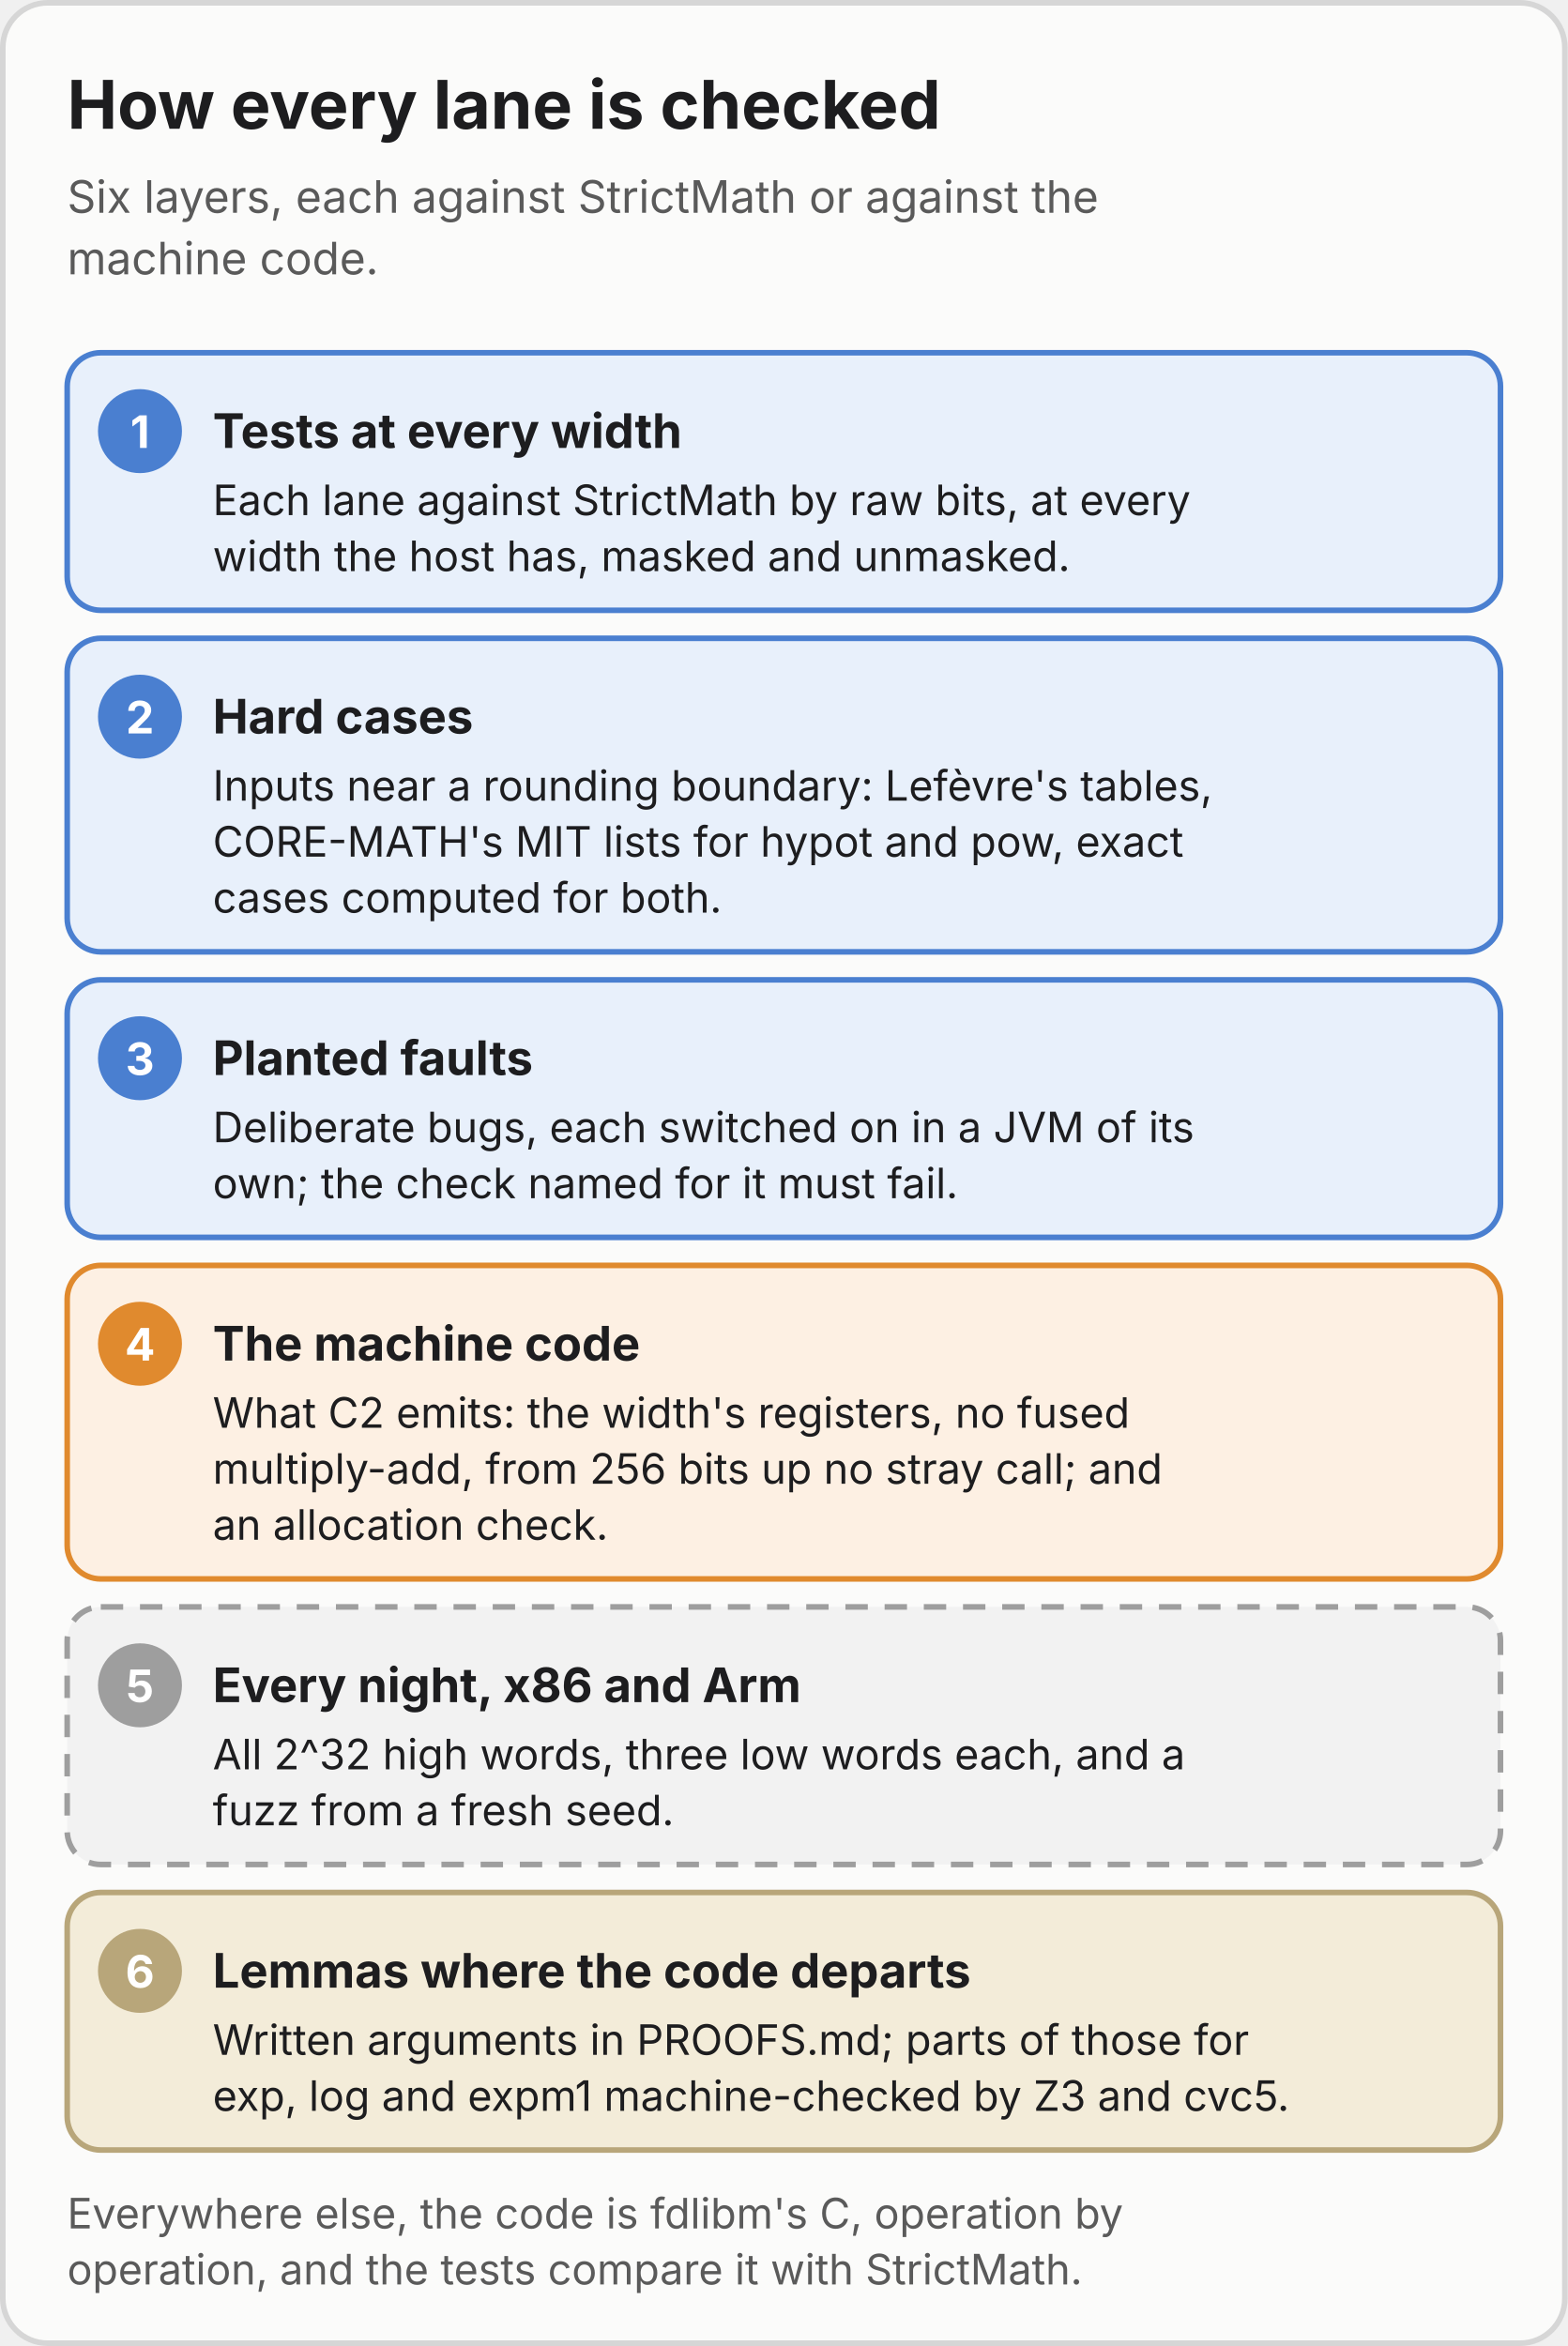
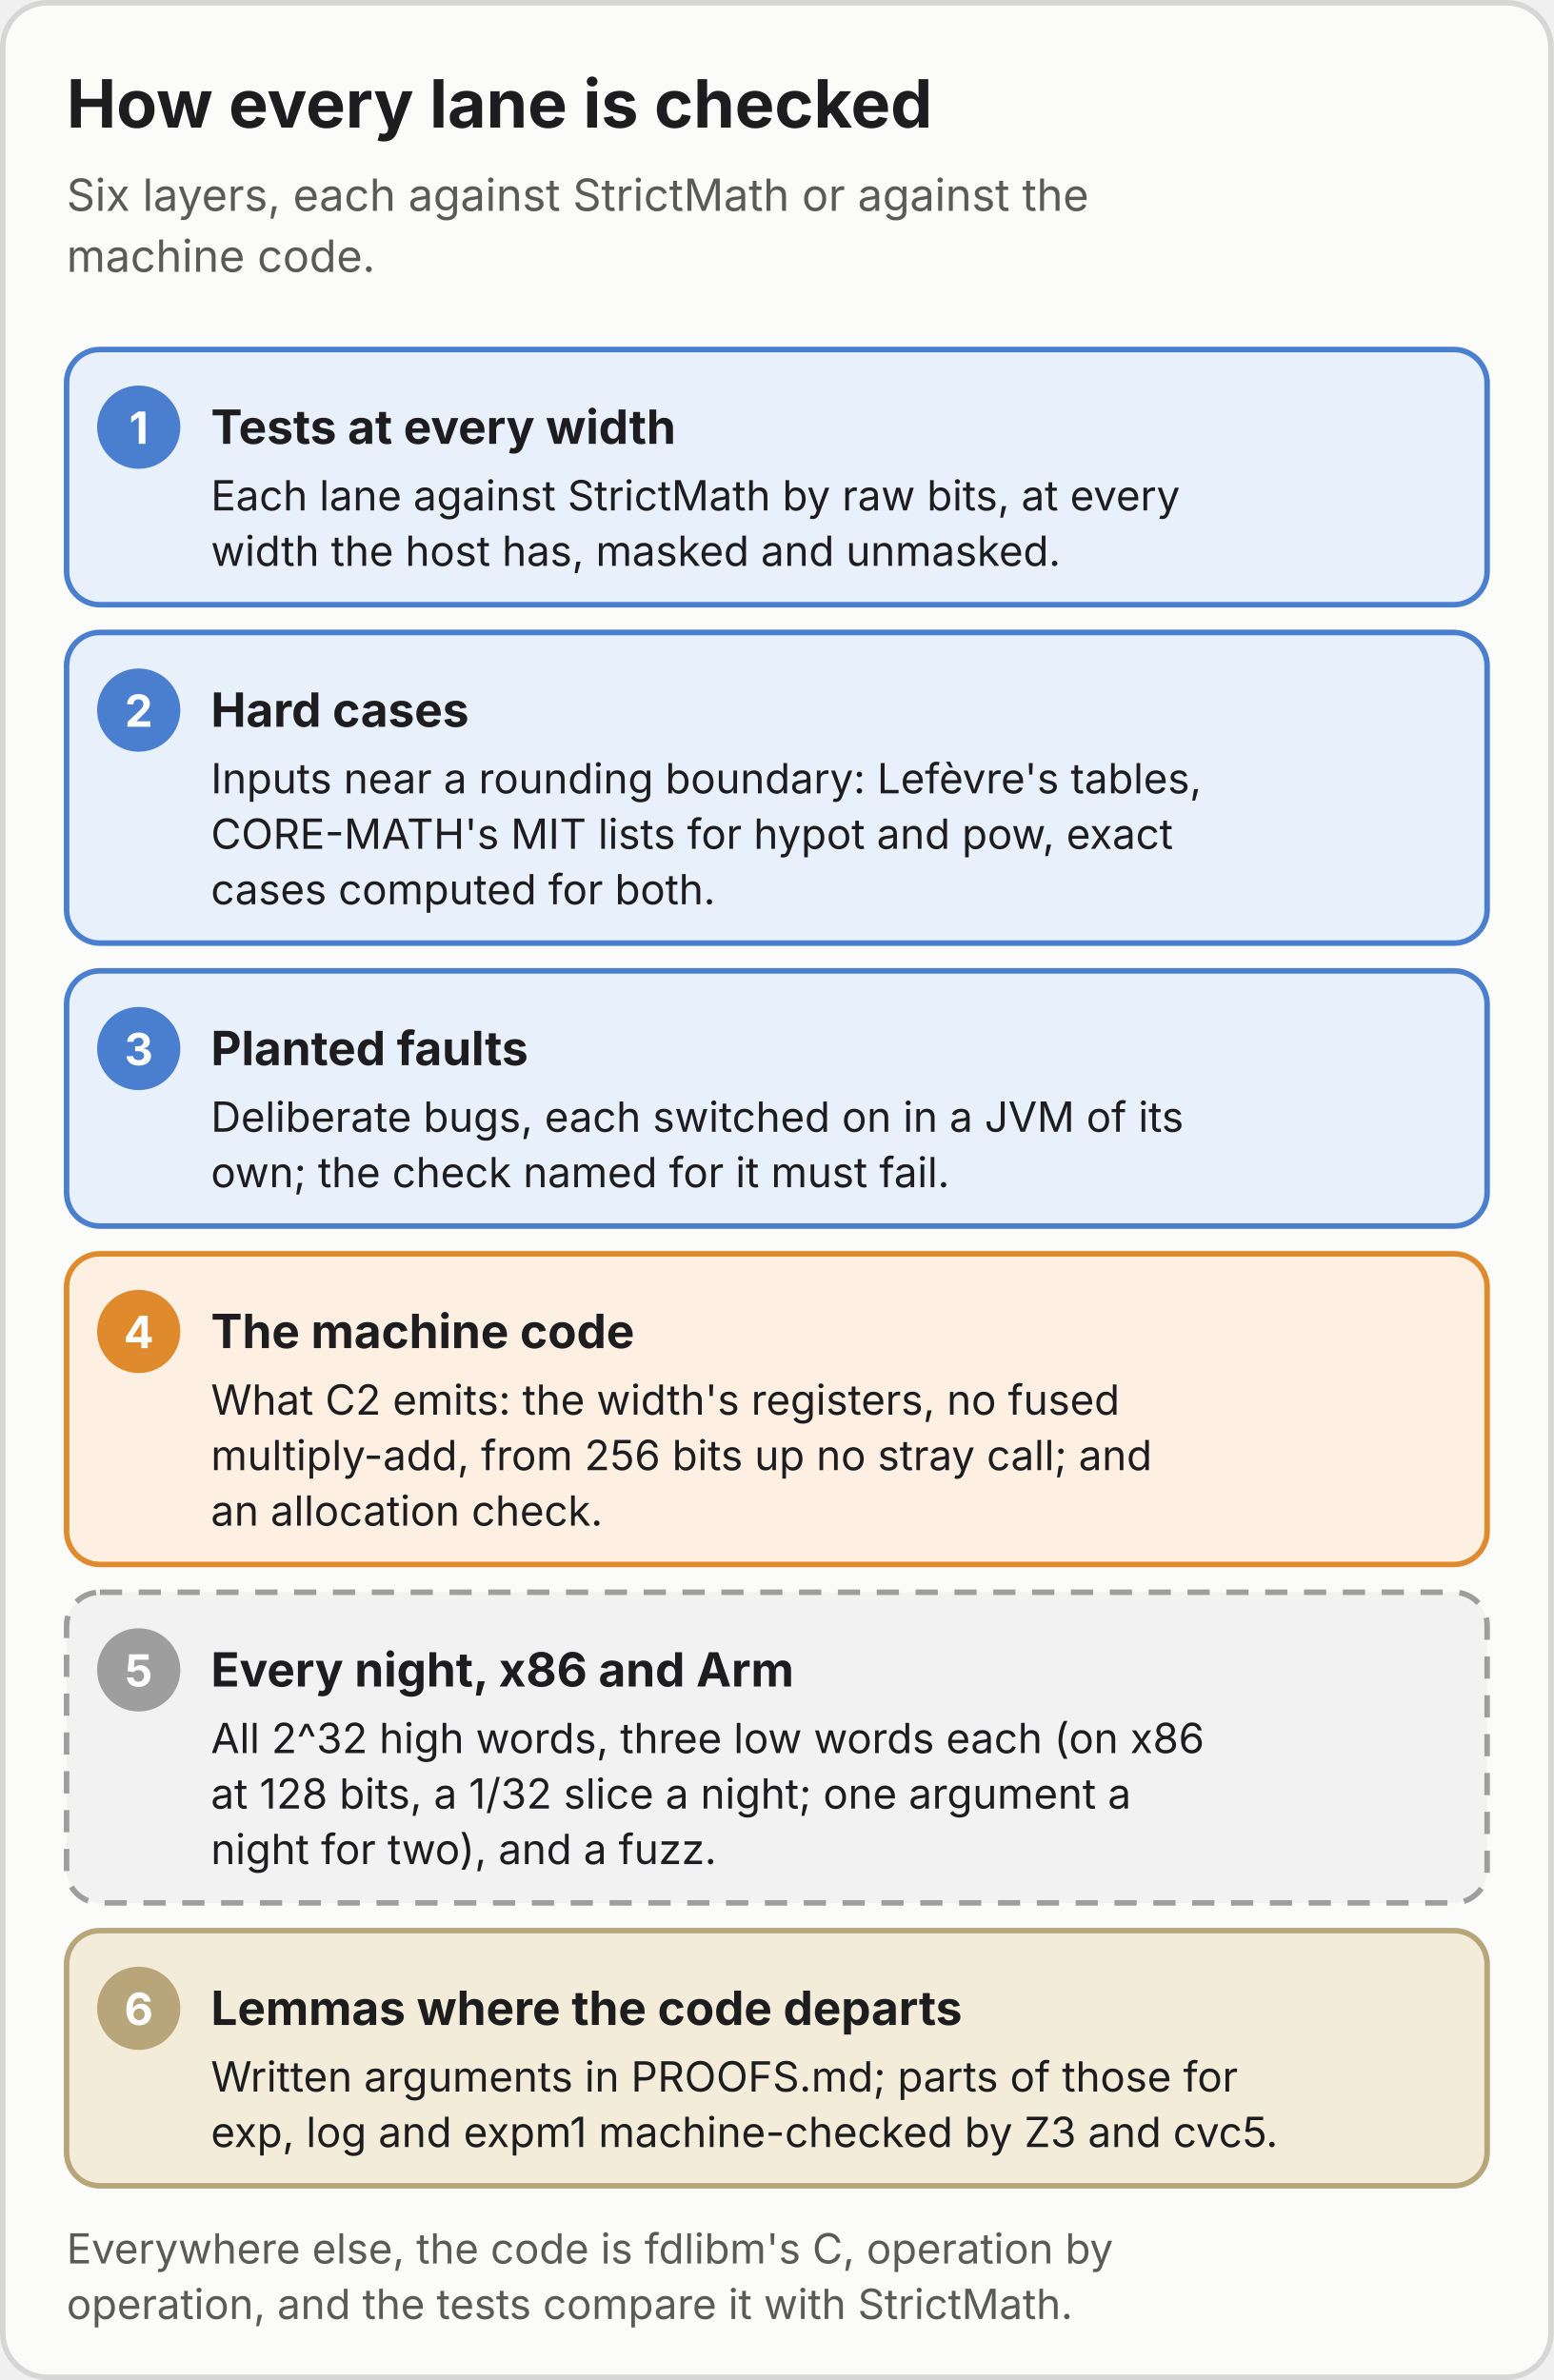
- <svg xmlns="http://www.w3.org/2000/svg" viewBox="0 0 560 838" width="560" height="838" role="img" aria-labelledby="t-checks d-checks">
+ <svg xmlns="http://www.w3.org/2000/svg" viewBox="0 0 560 858" width="560" height="858" role="img" aria-labelledby="t-checks d-checks">
  <defs>
    <marker id="arrow-checks" viewBox="0 0 10 10" refX="9" refY="5" markerWidth="8" markerHeight="8" orient="auto-start-reverse">
      <path d="M0,0 L10,5 L0,10 z" fill="#333" />
    </marker>
  </defs>
-   <rect x="1" y="1" width="558" height="836" rx="16" fill="#fbfbfa" stroke="#d6d6d6" stroke-width="2" />
+   <rect x="1" y="1" width="558" height="856" rx="16" fill="#fbfbfa" stroke="#d6d6d6" stroke-width="2" />
  <text x="24.0" y="46.0" font-family="Inter, 'IBM Plex Sans', 'Segoe UI', Roboto, 'Helvetica Neue', Arial, sans-serif" font-size="24" font-weight="700" fill="#1d1d1f" text-anchor="start">How every lane is checked</text>
  <text x="24.0" y="76.0" font-family="Inter, 'IBM Plex Sans', 'Segoe UI', Roboto, 'Helvetica Neue', Arial, sans-serif" font-size="16" font-weight="400" fill="#5a5a5a" text-anchor="start">Six layers, each against StrictMath or against the</text>
  <text x="24.0" y="98.0" font-family="Inter, 'IBM Plex Sans', 'Segoe UI', Roboto, 'Helvetica Neue', Arial, sans-serif" font-size="16" font-weight="400" fill="#5a5a5a" text-anchor="start">machine code.</text>
  <rect x="24.0" y="126.0" width="512.0" height="92.0" rx="12" fill="#e8f0fb" stroke="#4a7fd0" stroke-width="2" />
  <circle cx="50.0" cy="154.0" r="15" fill="#4a7fd0" />
  <text x="50.0" y="160.0" font-family="Inter, 'IBM Plex Sans', 'Segoe UI', Roboto, 'Helvetica Neue', Arial, sans-serif" font-size="16" font-weight="700" fill="#fff" text-anchor="middle">1</text>
  <text x="76.0" y="160.0" font-family="Inter, 'IBM Plex Sans', 'Segoe UI', Roboto, 'Helvetica Neue', Arial, sans-serif" font-size="17" font-weight="700" fill="#1d1d1f" text-anchor="start">Tests at every width</text>
  <text x="76.0" y="184.0" font-family="Inter, 'IBM Plex Sans', 'Segoe UI', Roboto, 'Helvetica Neue', Arial, sans-serif" font-size="15" font-weight="400" fill="#1d1d1f" text-anchor="start">Each lane against StrictMath by raw bits, at every</text>
  <text x="76.0" y="204.0" font-family="Inter, 'IBM Plex Sans', 'Segoe UI', Roboto, 'Helvetica Neue', Arial, sans-serif" font-size="15" font-weight="400" fill="#1d1d1f" text-anchor="start">width the host has, masked and unmasked.</text>
  <rect x="24.0" y="228.0" width="512.0" height="112.0" rx="12" fill="#e8f0fb" stroke="#4a7fd0" stroke-width="2" />
  <circle cx="50.0" cy="256.0" r="15" fill="#4a7fd0" />
  <text x="50.0" y="262.0" font-family="Inter, 'IBM Plex Sans', 'Segoe UI', Roboto, 'Helvetica Neue', Arial, sans-serif" font-size="16" font-weight="700" fill="#fff" text-anchor="middle">2</text>
  <text x="76.0" y="262.0" font-family="Inter, 'IBM Plex Sans', 'Segoe UI', Roboto, 'Helvetica Neue', Arial, sans-serif" font-size="17" font-weight="700" fill="#1d1d1f" text-anchor="start">Hard cases</text>
  <text x="76.0" y="286.0" font-family="Inter, 'IBM Plex Sans', 'Segoe UI', Roboto, 'Helvetica Neue', Arial, sans-serif" font-size="15" font-weight="400" fill="#1d1d1f" text-anchor="start">Inputs near a rounding boundary: Lefèvre's tables,</text>
  <text x="76.0" y="306.0" font-family="Inter, 'IBM Plex Sans', 'Segoe UI', Roboto, 'Helvetica Neue', Arial, sans-serif" font-size="15" font-weight="400" fill="#1d1d1f" text-anchor="start">CORE-MATH's MIT lists for hypot and pow, exact</text>
  <text x="76.0" y="326.0" font-family="Inter, 'IBM Plex Sans', 'Segoe UI', Roboto, 'Helvetica Neue', Arial, sans-serif" font-size="15" font-weight="400" fill="#1d1d1f" text-anchor="start">cases computed for both.</text>
  <rect x="24.0" y="350.0" width="512.0" height="92.0" rx="12" fill="#e8f0fb" stroke="#4a7fd0" stroke-width="2" />
  <circle cx="50.0" cy="378.0" r="15" fill="#4a7fd0" />
  <text x="50.0" y="384.0" font-family="Inter, 'IBM Plex Sans', 'Segoe UI', Roboto, 'Helvetica Neue', Arial, sans-serif" font-size="16" font-weight="700" fill="#fff" text-anchor="middle">3</text>
  <text x="76.0" y="384.0" font-family="Inter, 'IBM Plex Sans', 'Segoe UI', Roboto, 'Helvetica Neue', Arial, sans-serif" font-size="17" font-weight="700" fill="#1d1d1f" text-anchor="start">Planted faults</text>
  <text x="76.0" y="408.0" font-family="Inter, 'IBM Plex Sans', 'Segoe UI', Roboto, 'Helvetica Neue', Arial, sans-serif" font-size="15" font-weight="400" fill="#1d1d1f" text-anchor="start">Deliberate bugs, each switched on in a JVM of its</text>
  <text x="76.0" y="428.0" font-family="Inter, 'IBM Plex Sans', 'Segoe UI', Roboto, 'Helvetica Neue', Arial, sans-serif" font-size="15" font-weight="400" fill="#1d1d1f" text-anchor="start">own; the check named for it must fail.</text>
  <rect x="24.0" y="452.0" width="512.0" height="112.0" rx="12" fill="#fdf0e3" stroke="#e08a2e" stroke-width="2" />
  <circle cx="50.0" cy="480.0" r="15" fill="#e08a2e" />
  <text x="50.0" y="486.0" font-family="Inter, 'IBM Plex Sans', 'Segoe UI', Roboto, 'Helvetica Neue', Arial, sans-serif" font-size="16" font-weight="700" fill="#fff" text-anchor="middle">4</text>
  <text x="76.0" y="486.0" font-family="Inter, 'IBM Plex Sans', 'Segoe UI', Roboto, 'Helvetica Neue', Arial, sans-serif" font-size="17" font-weight="700" fill="#1d1d1f" text-anchor="start">The machine code</text>
  <text x="76.0" y="510.0" font-family="Inter, 'IBM Plex Sans', 'Segoe UI', Roboto, 'Helvetica Neue', Arial, sans-serif" font-size="15" font-weight="400" fill="#1d1d1f" text-anchor="start">What C2 emits: the width's registers, no fused</text>
  <text x="76.0" y="530.0" font-family="Inter, 'IBM Plex Sans', 'Segoe UI', Roboto, 'Helvetica Neue', Arial, sans-serif" font-size="15" font-weight="400" fill="#1d1d1f" text-anchor="start">multiply-add, from 256 bits up no stray call; and</text>
  <text x="76.0" y="550.0" font-family="Inter, 'IBM Plex Sans', 'Segoe UI', Roboto, 'Helvetica Neue', Arial, sans-serif" font-size="15" font-weight="400" fill="#1d1d1f" text-anchor="start">an allocation check.</text>
-   <rect x="24.0" y="574.0" width="512.0" height="92.0" rx="12" fill="#f2f2f2" stroke="#9e9e9e" stroke-width="2" stroke-dasharray="8 6" />
+   <rect x="24.0" y="574.0" width="512.0" height="112.0" rx="12" fill="#f2f2f2" stroke="#9e9e9e" stroke-width="2" stroke-dasharray="8 6" />
  <circle cx="50.0" cy="602.0" r="15" fill="#9e9e9e" />
  <text x="50.0" y="608.0" font-family="Inter, 'IBM Plex Sans', 'Segoe UI', Roboto, 'Helvetica Neue', Arial, sans-serif" font-size="16" font-weight="700" fill="#fff" text-anchor="middle">5</text>
  <text x="76.0" y="608.0" font-family="Inter, 'IBM Plex Sans', 'Segoe UI', Roboto, 'Helvetica Neue', Arial, sans-serif" font-size="17" font-weight="700" fill="#1d1d1f" text-anchor="start">Every night, x86 and Arm</text>
-   <text x="76.0" y="632.0" font-family="Inter, 'IBM Plex Sans', 'Segoe UI', Roboto, 'Helvetica Neue', Arial, sans-serif" font-size="15" font-weight="400" fill="#1d1d1f" text-anchor="start">All 2^32 high words, three low words each, and a</text>
-   <text x="76.0" y="652.0" font-family="Inter, 'IBM Plex Sans', 'Segoe UI', Roboto, 'Helvetica Neue', Arial, sans-serif" font-size="15" font-weight="400" fill="#1d1d1f" text-anchor="start">fuzz from a fresh seed.</text>
-   <rect x="24.0" y="676.0" width="512.0" height="92.0" rx="12" fill="#f3ecd9" stroke="#b8a67a" stroke-width="2" />
-   <circle cx="50.0" cy="704.0" r="15" fill="#b8a67a" />
-   <text x="50.0" y="710.0" font-family="Inter, 'IBM Plex Sans', 'Segoe UI', Roboto, 'Helvetica Neue', Arial, sans-serif" font-size="16" font-weight="700" fill="#fff" text-anchor="middle">6</text>
-   <text x="76.0" y="710.0" font-family="Inter, 'IBM Plex Sans', 'Segoe UI', Roboto, 'Helvetica Neue', Arial, sans-serif" font-size="17" font-weight="700" fill="#1d1d1f" text-anchor="start">Lemmas where the code departs</text>
-   <text x="76.0" y="734.0" font-family="Inter, 'IBM Plex Sans', 'Segoe UI', Roboto, 'Helvetica Neue', Arial, sans-serif" font-size="15" font-weight="400" fill="#1d1d1f" text-anchor="start">Written arguments in PROOFS.md; parts of those for</text>
-   <text x="76.0" y="754.0" font-family="Inter, 'IBM Plex Sans', 'Segoe UI', Roboto, 'Helvetica Neue', Arial, sans-serif" font-size="15" font-weight="400" fill="#1d1d1f" text-anchor="start">exp, log and expm1 machine-checked by Z3 and cvc5.</text>
-   <text x="24.0" y="796.0" font-family="Inter, 'IBM Plex Sans', 'Segoe UI', Roboto, 'Helvetica Neue', Arial, sans-serif" font-size="15" font-weight="400" fill="#5a5a5a" text-anchor="start">Everywhere else, the code is fdlibm's C, operation by</text>
-   <text x="24.0" y="816.0" font-family="Inter, 'IBM Plex Sans', 'Segoe UI', Roboto, 'Helvetica Neue', Arial, sans-serif" font-size="15" font-weight="400" fill="#5a5a5a" text-anchor="start">operation, and the tests compare it with StrictMath.</text>
+   <text x="76.0" y="632.0" font-family="Inter, 'IBM Plex Sans', 'Segoe UI', Roboto, 'Helvetica Neue', Arial, sans-serif" font-size="15" font-weight="400" fill="#1d1d1f" text-anchor="start">All 2^32 high words, three low words each (on x86</text>
+   <text x="76.0" y="652.0" font-family="Inter, 'IBM Plex Sans', 'Segoe UI', Roboto, 'Helvetica Neue', Arial, sans-serif" font-size="15" font-weight="400" fill="#1d1d1f" text-anchor="start">at 128 bits, a 1/32 slice a night; one argument a</text>
+   <text x="76.0" y="672.0" font-family="Inter, 'IBM Plex Sans', 'Segoe UI', Roboto, 'Helvetica Neue', Arial, sans-serif" font-size="15" font-weight="400" fill="#1d1d1f" text-anchor="start">night for two), and a fuzz.</text>
+   <rect x="24.0" y="696.0" width="512.0" height="92.0" rx="12" fill="#f3ecd9" stroke="#b8a67a" stroke-width="2" />
+   <circle cx="50.0" cy="724.0" r="15" fill="#b8a67a" />
+   <text x="50.0" y="730.0" font-family="Inter, 'IBM Plex Sans', 'Segoe UI', Roboto, 'Helvetica Neue', Arial, sans-serif" font-size="16" font-weight="700" fill="#fff" text-anchor="middle">6</text>
+   <text x="76.0" y="730.0" font-family="Inter, 'IBM Plex Sans', 'Segoe UI', Roboto, 'Helvetica Neue', Arial, sans-serif" font-size="17" font-weight="700" fill="#1d1d1f" text-anchor="start">Lemmas where the code departs</text>
+   <text x="76.0" y="754.0" font-family="Inter, 'IBM Plex Sans', 'Segoe UI', Roboto, 'Helvetica Neue', Arial, sans-serif" font-size="15" font-weight="400" fill="#1d1d1f" text-anchor="start">Written arguments in PROOFS.md; parts of those for</text>
+   <text x="76.0" y="774.0" font-family="Inter, 'IBM Plex Sans', 'Segoe UI', Roboto, 'Helvetica Neue', Arial, sans-serif" font-size="15" font-weight="400" fill="#1d1d1f" text-anchor="start">exp, log and expm1 machine-checked by Z3 and cvc5.</text>
+   <text x="24.0" y="816.0" font-family="Inter, 'IBM Plex Sans', 'Segoe UI', Roboto, 'Helvetica Neue', Arial, sans-serif" font-size="15" font-weight="400" fill="#5a5a5a" text-anchor="start">Everywhere else, the code is fdlibm's C, operation by</text>
+   <text x="24.0" y="836.0" font-family="Inter, 'IBM Plex Sans', 'Segoe UI', Roboto, 'Helvetica Neue', Arial, sans-serif" font-size="15" font-weight="400" fill="#5a5a5a" text-anchor="start">operation, and the tests compare it with StrictMath.</text>
</svg>
